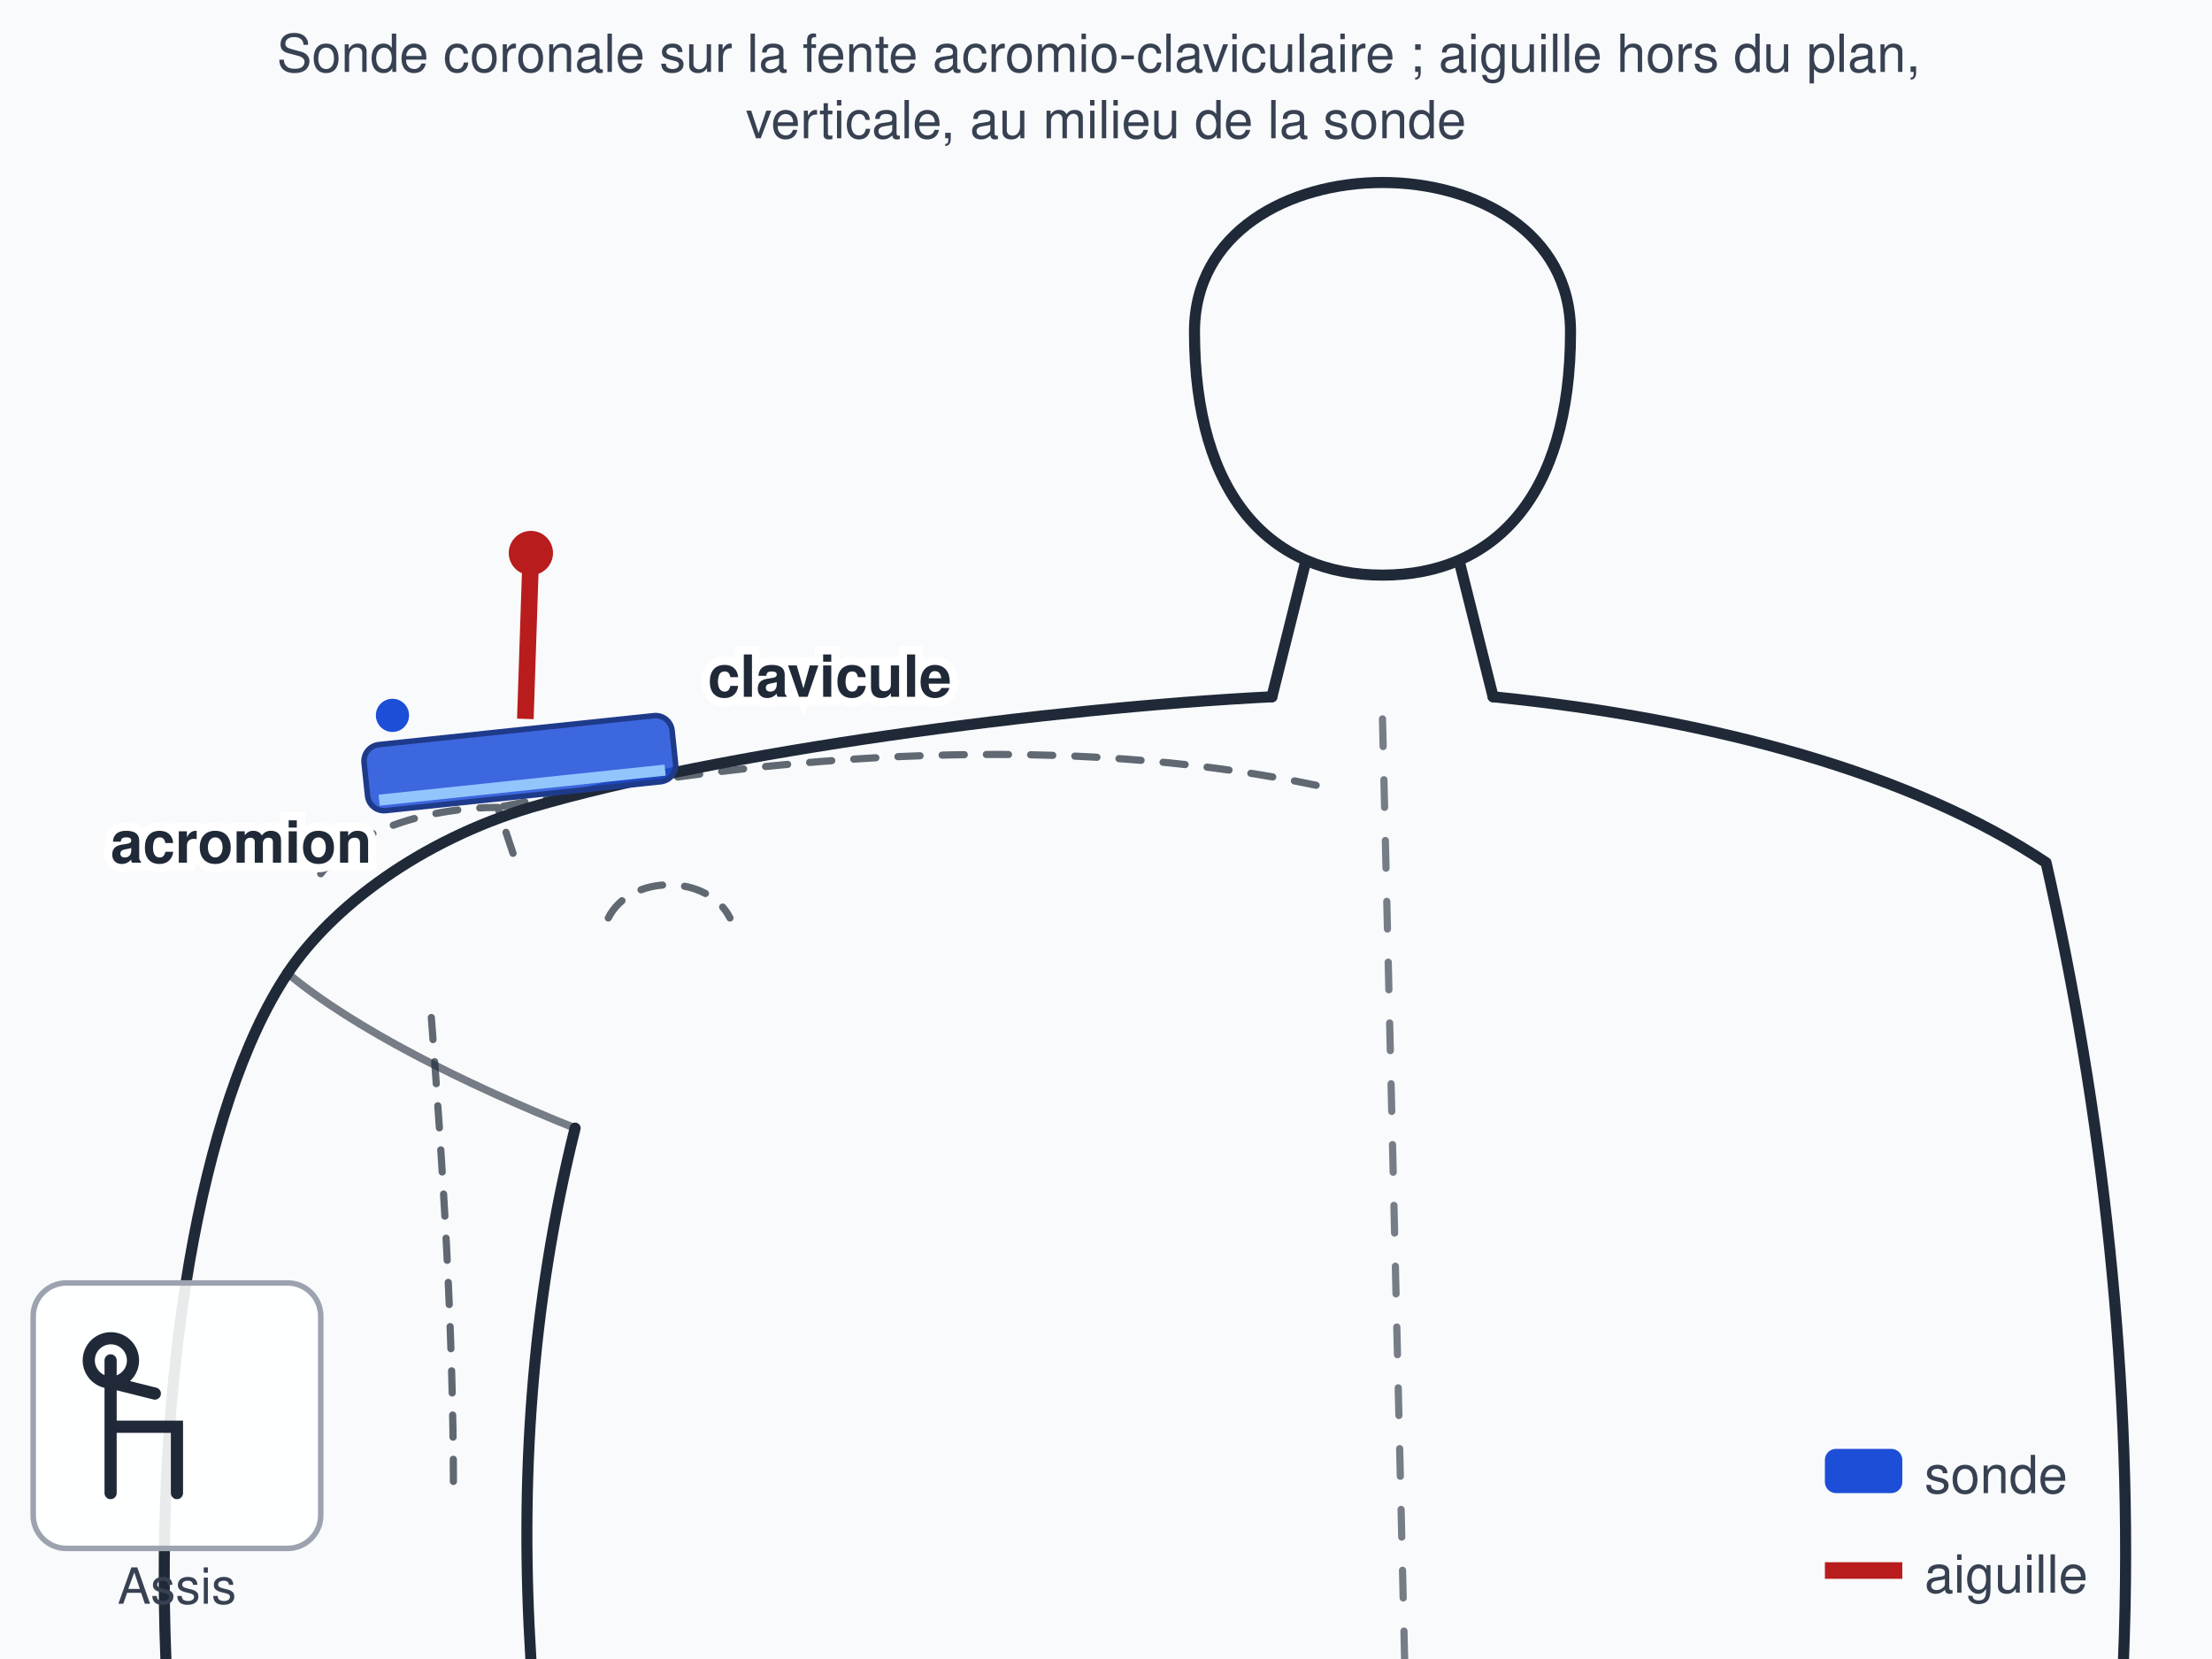
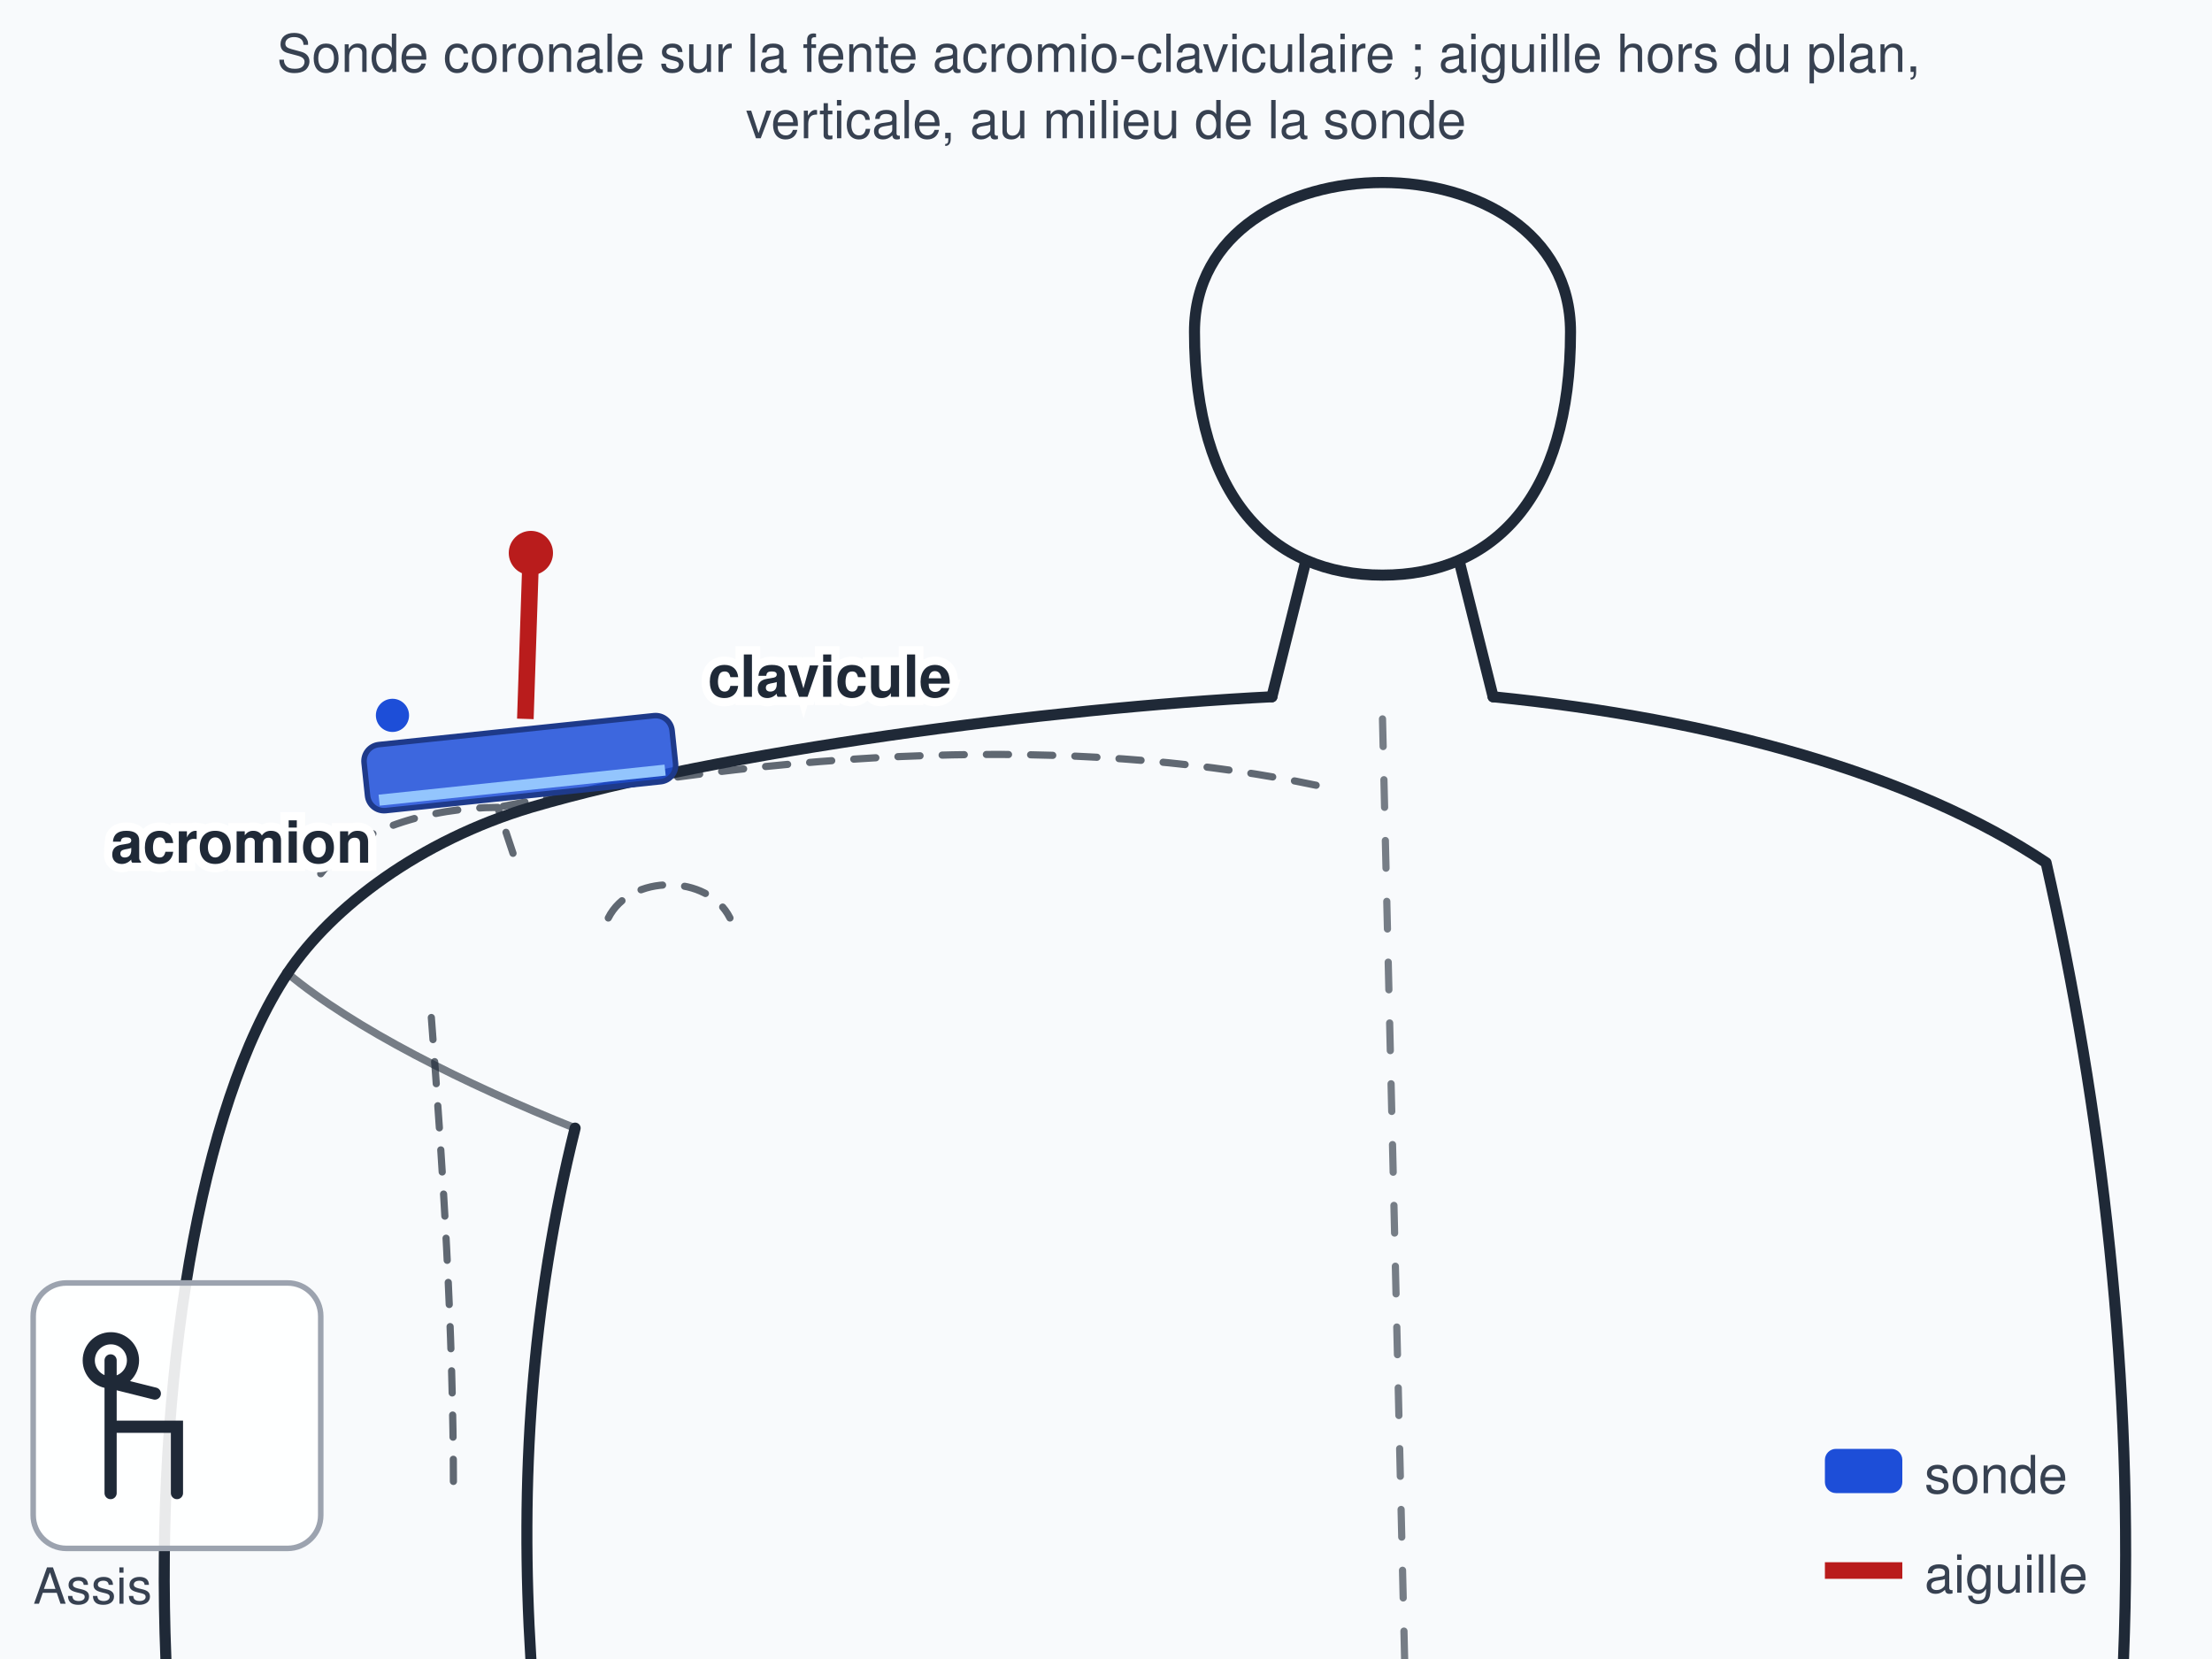
<svg xmlns="http://www.w3.org/2000/svg" viewBox="0 0 400 300" font-family="-apple-system, Helvetica, Arial, sans-serif">
  <rect width="400" height="300" fill="#f8fafc" />
  <g fill="none" stroke="#1f2937" stroke-width="2" stroke-linecap="round" stroke-linejoin="round">
    <path d="M216,60 C216,24 284,24 284,60 C284,90 270,104 250,104 C230,104 216,90 216,60 Z" />
    <path d="M236,102 L230,126" />
    <path d="M264,102 L270,126" />
    <path d="M230,126 C190,128 130,136 96,146 C76,152 60,164 52,176" />
    <path d="M270,126 C310,130 346,140 370,156 C380,200 386,250 384,300" />
    <path d="M52,176 C36,200 28,250 30,300" />
    <path d="M104,204 C96,236 94,268 96,300" />
    <path d="M52,176 C64,186 84,196 104,204" stroke-width="1.4" opacity=".6" />
    <path d="M250,130 L254,300" stroke-dasharray="5 6" stroke-width="1.3" opacity=".6" />
    <g stroke-width="1.3" stroke-dasharray="4 4" opacity=".7">
      <path d="M238,142 C200,134 150,134 90,146" />
      <path d="M58,158 C64,150 78,146 90,146 L94,158" />
      <path d="M110,166 C114,158 128,158 132,166" />
      <path d="M78,184 C80,210 82,240 82,270" />
    </g>
  </g>
  <g transform="translate(94,138) rotate(-6)">
    <rect x="-28" y="-6" width="56" height="12" rx="3" fill="#1d4ed8" fill-opacity=".85" stroke="#1e3a8a" />
    <rect x="-26" y="3" width="52" height="2" fill="#93c5fd" stroke="none" />
    <circle cx="-22" cy="-11" r="3" fill="#1d4ed8" stroke="none" />
  </g>
  <line x1="96" y1="100" x2="95" y2="130" stroke="#b91c1c" stroke-width="3" />
  <circle cx="96" cy="100" r="4" fill="#b91c1c" stroke="none" />
  <text x="128" y="126" font-size="10.5" font-weight="600" fill="#1f2937" stroke="#fff" stroke-width="3" paint-order="stroke">clavicule</text>
  <text x="20" y="156" font-size="10.5" font-weight="600" fill="#1f2937" stroke="#fff" stroke-width="3" paint-order="stroke">acromion</text>
  <g transform="translate(6,232)">
    <rect x="0" y="0" width="52" height="48" rx="6" fill="#fff" fill-opacity=".9" stroke="#9ca3af" stroke-width="1" />
    <path d="M14,10 a4,4 0 1,0 0.1,0 M14,14 L14,26 L26,26 L26,38 M14,26 L14,38 M14,18 L22,20" stroke="#1f2937" stroke-width="2.2" fill="none" stroke-linecap="round" />
-     <text x="26" y="58" text-anchor="middle" font-size="9" fill="#374151" stroke="none">Assis</text>
+     <text x="0" y="58" text-anchor="start" font-size="9" fill="#374151" stroke="none">Assis</text>
  </g>
  <g font-size="9.5" fill="#374151" stroke="none" transform="translate(330,262)">
    <rect x="0" y="0" width="14" height="8" rx="2" fill="#1d4ed8" />
    <text x="18" y="8">sonde</text>
    <line x1="0" y1="22" x2="14" y2="22" stroke="#b91c1c" stroke-width="3" />
    <text x="18" y="26">aiguille</text>
  </g>
  <text x="200" y="13" text-anchor="middle" font-size="9.5" fill="#374151" stroke="none">
    <tspan x="200" dy="0">Sonde coronale sur la fente acromio-claviculaire ; aiguille hors du plan,</tspan>
    <tspan x="200" dy="12">verticale, au milieu de la sonde</tspan>
  </text>
</svg>
